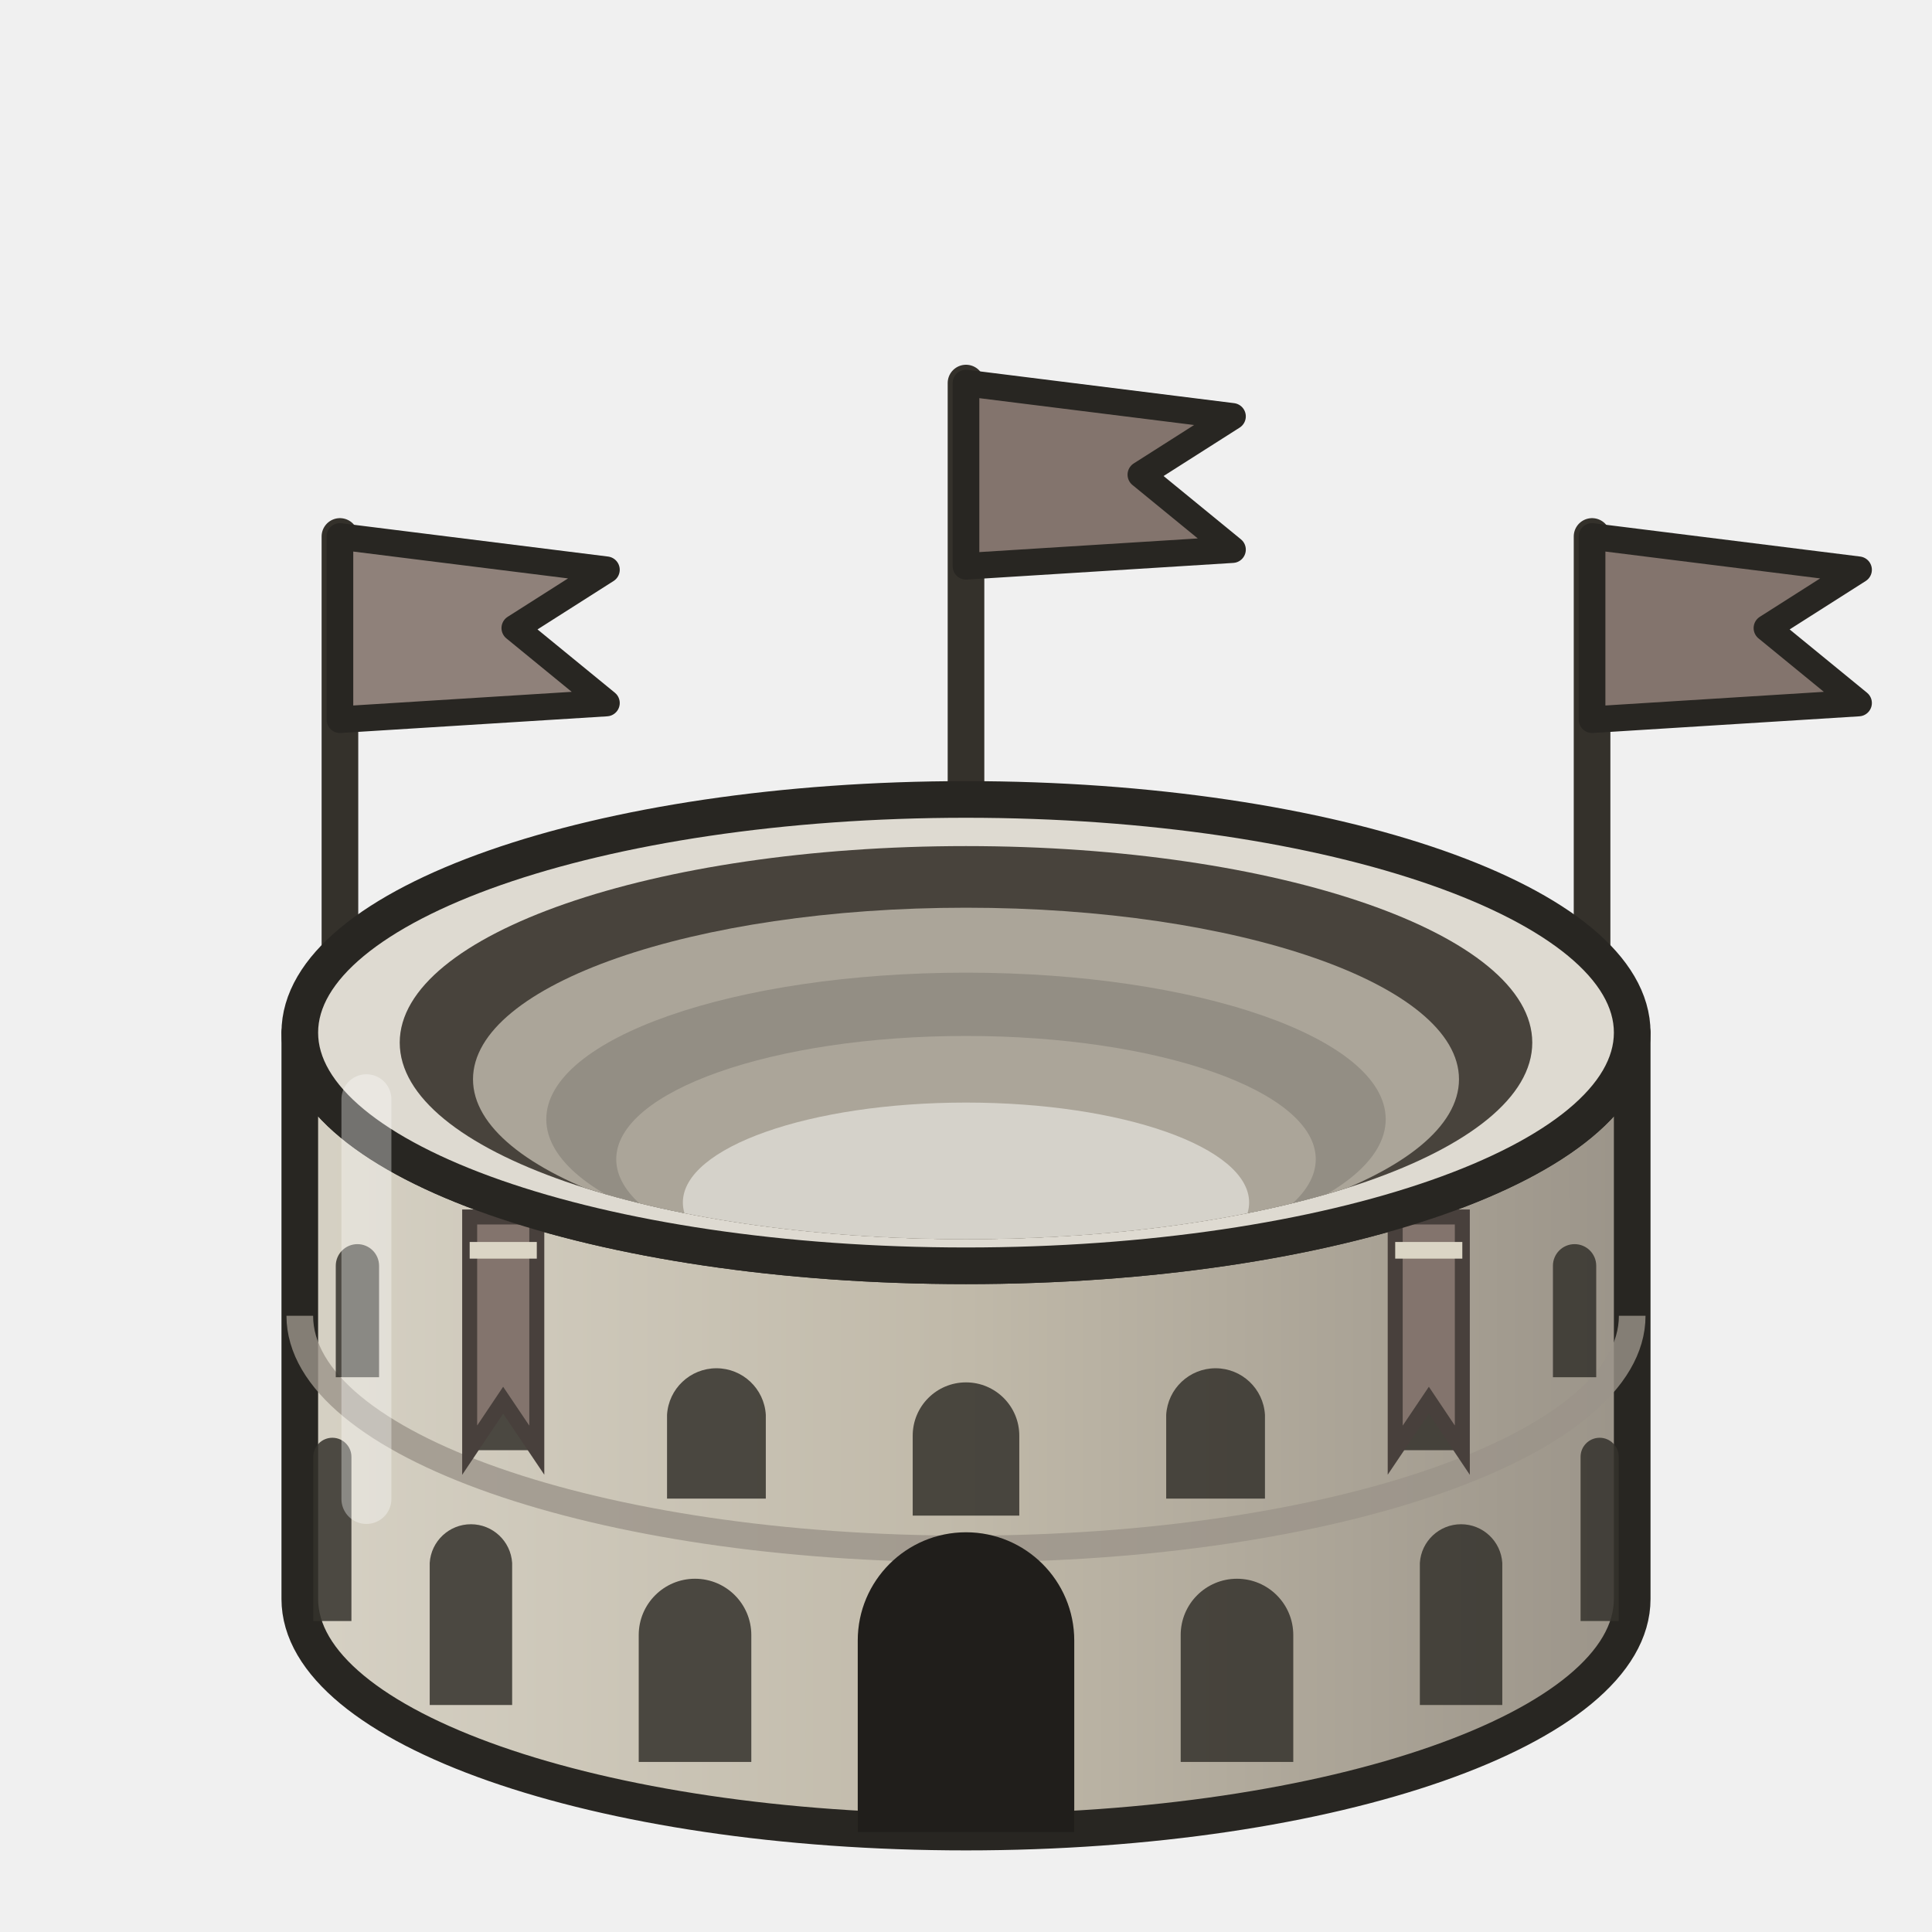
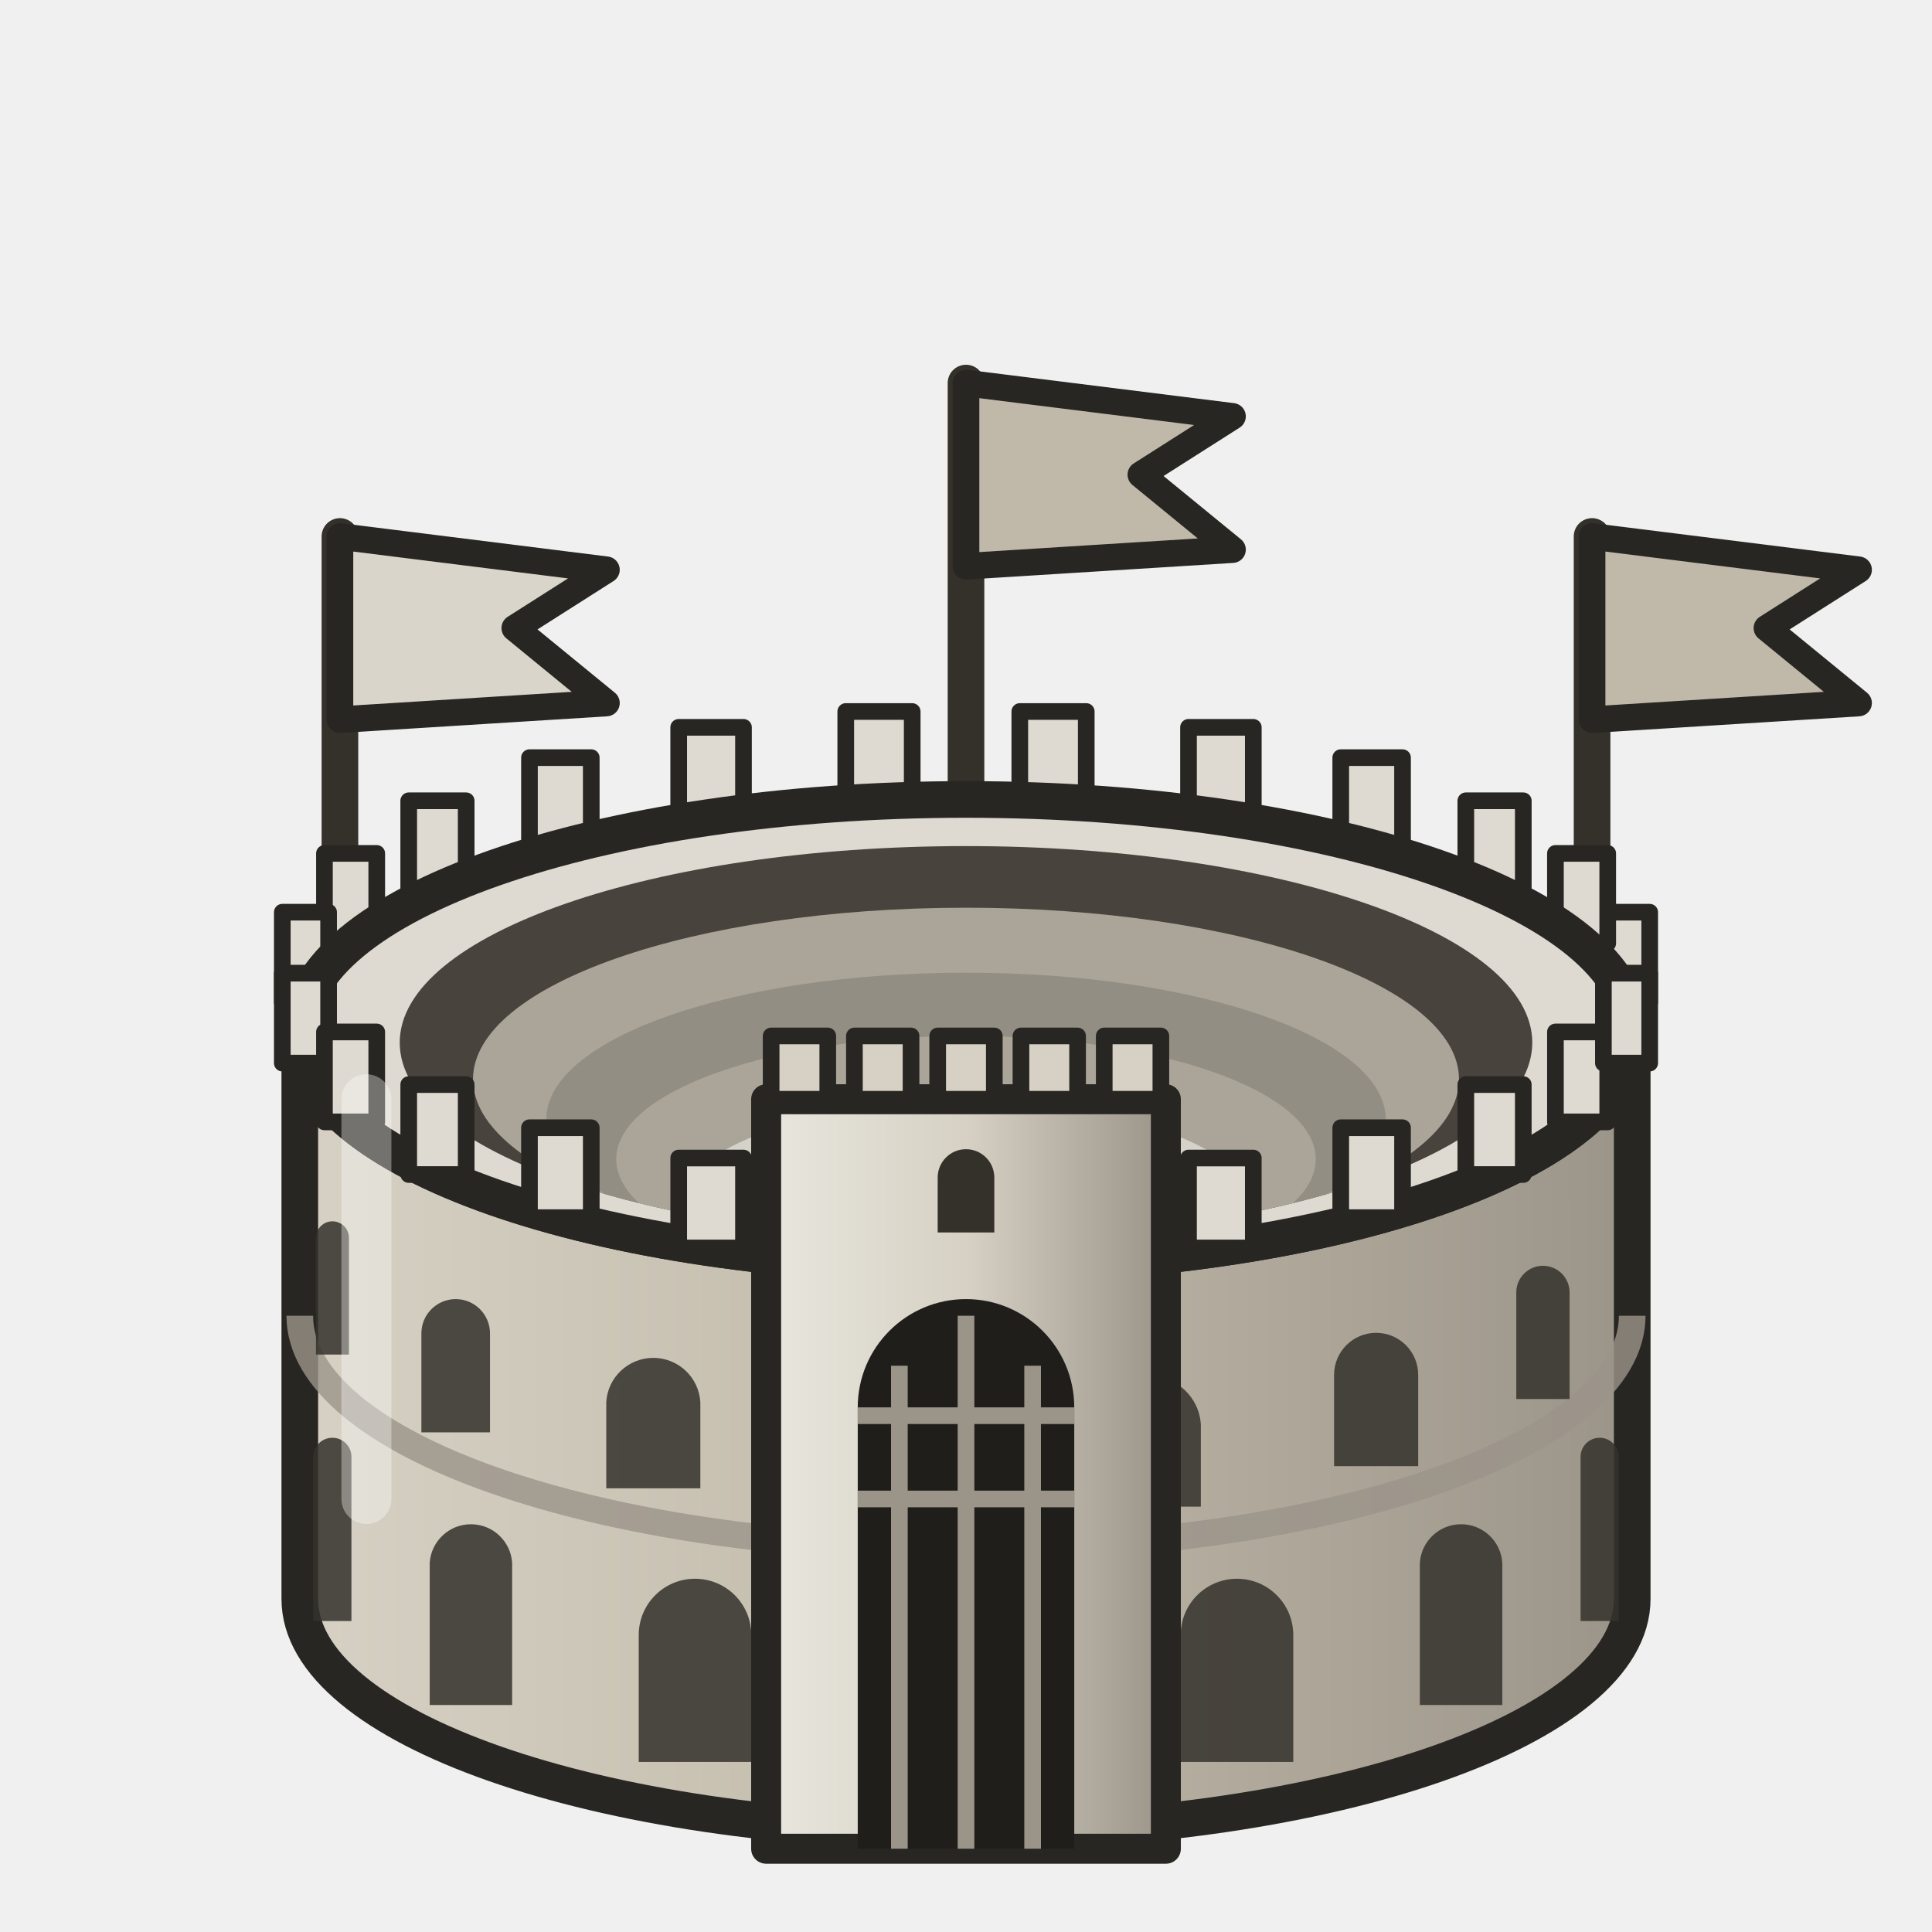
<svg xmlns="http://www.w3.org/2000/svg" viewBox="-58 -96 116 116" width="116" height="116">
  <defs>
-     <linearGradient id="arena-aw" gradientUnits="userSpaceOnUse" x1="-40" y1="0" x2="40" y2="0">
+     <linearGradient id="arena-w" gradientUnits="userSpaceOnUse" x1="-40" y1="0" x2="40" y2="0">
      <stop offset="0" stop-color="#d6d1c4" />
      <stop offset=".5" stop-color="#c0b9a9" />
      <stop offset="1" stop-color="#9b9489" />
    </linearGradient>
-     <clipPath id="arena-awc">
-       <path d="M-40,-34 L-40,0 A40,14 0 0 0 40,0 L40,-34 A40,14 0 0 1 -40,-34 Z" />
-     </clipPath>
-     <clipPath id="arena-aic">
+     <linearGradient id="arena-v" x1="0" y1="0" x2="1" y2="0">
+       <stop offset="0" stop-color="#e8e6de" />
+       <stop offset=".5" stop-color="#d6d1c4" />
+       <stop offset="1" stop-color="#9b9489" />
+     </linearGradient>
+     <clipPath id="arena-ic">
      <ellipse cx="0" cy="-33.4" rx="34" ry="11.8" />
    </clipPath>
  </defs>
  <line x1="0" y1="-47" x2="0" y2="-73" stroke="#34312b" stroke-width="2.2" stroke-linecap="round" />
-   <polygon points="0,-73 16,-71 10.5,-67.5 16,-63 0,-62" fill="#83746d" stroke="#282622" stroke-width="1.6" stroke-linejoin="round" stroke-linecap="round" />
+   <polygon points="0,-73 16,-71 10.5,-67.5 16,-63 0,-62" fill="#c0b9a9" stroke="#282622" stroke-width="1.6" stroke-linejoin="round" stroke-linecap="round" />
  <line x1="-37.59" y1="-37.79" x2="-37.59" y2="-63.79" stroke="#34312b" stroke-width="2.2" stroke-linecap="round" />
-   <polygon points="-37.59,-63.79 -21.59,-61.79 -27.09,-58.29 -21.59,-53.79 -37.59,-52.79" fill="#8f817a" stroke="#282622" stroke-width="1.6" stroke-linejoin="round" stroke-linecap="round" />
+   <polygon points="-37.59,-63.79 -21.59,-61.79 -27.09,-58.29 -21.59,-53.79 -37.59,-52.79" fill="#d9d5ca" stroke="#282622" stroke-width="1.6" stroke-linejoin="round" stroke-linecap="round" />
  <line x1="37.59" y1="-37.79" x2="37.59" y2="-63.79" stroke="#34312b" stroke-width="2.2" stroke-linecap="round" />
-   <polygon points="37.59,-63.79 53.59,-61.79 48.09,-58.29 53.59,-53.79 37.59,-52.79" fill="#83746d" stroke="#282622" stroke-width="1.6" stroke-linejoin="round" stroke-linecap="round" />
-   <path d="M-40,-34 L-40,0 A40,14 0 0 0 40,0 L40,-34 A40,14 0 0 1 -40,-34 Z" fill="url(#arena-aw)" stroke="#282622" stroke-width="2.2" stroke-linejoin="round" stroke-linecap="round" />
+   <polygon points="37.59,-63.79 53.59,-61.79 48.09,-58.29 53.59,-53.79 37.59,-52.79" fill="#c0b9a9" stroke="#282622" stroke-width="1.6" stroke-linejoin="round" stroke-linecap="round" />
+   <rect x="-7.22" y="-53.28" width="3.99" height="5.4" fill="#dedad1" stroke="#282622" stroke-width="1" stroke-linejoin="round" stroke-linecap="round" />
+   <rect x="-17.25" y="-52.33" width="3.89" height="5.4" fill="#dedad1" stroke="#282622" stroke-width="1" stroke-linejoin="round" stroke-linecap="round" />
+   <rect x="-26.21" y="-50.51" width="3.71" height="5.4" fill="#dedad1" stroke="#282622" stroke-width="1" stroke-linejoin="round" stroke-linecap="round" />
+   <rect x="-33.46" y="-47.92" width="3.45" height="5.4" fill="#dedad1" stroke="#282622" stroke-width="1" stroke-linejoin="round" stroke-linecap="round" />
+   <rect x="-38.52" y="-44.76" width="3.14" height="5.4" fill="#dedad1" stroke="#282622" stroke-width="1" stroke-linejoin="round" stroke-linecap="round" />
+   <rect x="-41.05" y="-41.23" width="2.78" height="5.4" fill="#dedad1" stroke="#282622" stroke-width="1" stroke-linejoin="round" stroke-linecap="round" />
+   <rect x="38.27" y="-41.23" width="2.78" height="5.4" fill="#dedad1" stroke="#282622" stroke-width="1" stroke-linejoin="round" stroke-linecap="round" />
+   <rect x="35.39" y="-44.76" width="3.14" height="5.4" fill="#dedad1" stroke="#282622" stroke-width="1" stroke-linejoin="round" stroke-linecap="round" />
+   <rect x="30.01" y="-47.92" width="3.45" height="5.4" fill="#dedad1" stroke="#282622" stroke-width="1" stroke-linejoin="round" stroke-linecap="round" />
+   <rect x="22.5" y="-50.51" width="3.71" height="5.4" fill="#dedad1" stroke="#282622" stroke-width="1" stroke-linejoin="round" stroke-linecap="round" />
+   <rect x="13.36" y="-52.33" width="3.89" height="5.4" fill="#dedad1" stroke="#282622" stroke-width="1" stroke-linejoin="round" stroke-linecap="round" />
+   <rect x="3.23" y="-53.28" width="3.99" height="5.4" fill="#dedad1" stroke="#282622" stroke-width="1" stroke-linejoin="round" stroke-linecap="round" />
+   <path d="M-40,-34 L-40,0 A40,14 0 0 0 40,0 L40,-34 A40,14 0 0 1 -40,-34 Z" fill="url(#arena-w)" stroke="#282622" stroke-width="2.2" stroke-linejoin="round" stroke-linecap="round" />
  <path d="M-40,-17 A40,14 0 0 0 40,-17" fill="none" stroke="#9b9489" stroke-width="1.6" opacity=".8" />
-   <path d="M-37.84,-13.31 L-37.84,-20 A1.3,1.3 0 0 1 -35.24,-20 L-35.24,-13.31 Z" fill="#34312b" opacity=".85" />
-   <path d="M-30.09,-8.93 L-30.09,-14.63 A2.3,2.3 0 0 1 -25.48,-14.63 L-25.48,-8.93 Z" fill="#34312b" opacity=".85" />
-   <path d="M-17.95,-6.02 L-17.95,-11.05 A2.97,2.97 0 0 1 -12.02,-11.05 L-12.02,-6.02 Z" fill="#34312b" opacity=".85" />
-   <path d="M-3.2,-5 L-3.2,-9.8 A3.2,3.2 0 0 1 3.2,-9.8 L3.2,-5 Z" fill="#34312b" opacity=".85" />
-   <path d="M12.02,-6.02 L12.02,-11.05 A2.97,2.97 0 0 1 17.95,-11.05 L17.95,-6.02 Z" fill="#34312b" opacity=".85" />
-   <path d="M25.48,-8.93 L25.48,-14.63 A2.3,2.3 0 0 1 30.09,-14.63 L30.09,-8.93 Z" fill="#34312b" opacity=".85" />
-   <path d="M35.24,-13.31 L35.24,-20 A1.3,1.3 0 0 1 37.84,-20 L37.84,-13.31 Z" fill="#34312b" opacity=".85" />
+   <path d="M-39.03,-14.67 L-39.03,-21.68 A0.99,0.99 0 0 1 -37.05,-21.68 L-37.05,-14.67 Z" fill="#34312b" opacity=".85" />
+   <path d="M-32.7,-10 L-32.7,-15.94 A2.06,2.06 0 0 1 -28.58,-15.94 L-28.58,-10 Z" fill="#34312b" opacity=".85" />
+   <path d="M-21.6,-6.64 L-21.6,-11.81 A2.83,2.83 0 0 1 -15.95,-11.81 L-15.95,-6.64 Z" fill="#34312b" opacity=".85" />
+   <path d="M-7.36,-5.08 L-7.36,-9.89 A3.18,3.18 0 0 1 -1,-9.89 L-1,-5.08 Z" fill="#34312b" opacity=".85" />
+   <path d="M7.95,-5.54 L7.95,-10.47 A3.08,3.08 0 0 1 14.1,-10.47 L14.1,-5.54 Z" fill="#34312b" opacity=".85" />
+   <path d="M22.1,-7.97 L22.1,-13.45 A2.52,2.52 0 0 1 27.15,-13.45 L27.15,-7.97 Z" fill="#34312b" opacity=".85" />
+   <path d="M33.04,-12 L33.04,-18.4 A1.6,1.6 0 0 1 36.24,-18.4 L36.24,-12 Z" fill="#34312b" opacity=".85" />
  <path d="M-39.19,1.33 L-39.19,-8.53 A1.14,1.14 0 0 1 -36.9,-8.53 L-36.9,1.33 Z" fill="#34312b" opacity=".85" />
  <path d="M-32.2,6.37 L-32.2,-2.16 A2.48,2.48 0 0 1 -27.25,-2.16 L-27.25,6.37 Z" fill="#34312b" opacity=".85" />
  <path d="M-19.65,9.79 L-19.65,2.17 A3.38,3.38 0 0 1 -12.89,2.17 L-12.89,9.79 Z" fill="#34312b" opacity=".85" />
  <path d="M12.89,9.79 L12.89,2.17 A3.38,3.38 0 0 1 19.65,2.17 L19.65,9.79 Z" fill="#34312b" opacity=".85" />
  <path d="M27.25,6.37 L27.25,-2.16 A2.48,2.48 0 0 1 32.2,-2.16 L32.2,6.37 Z" fill="#34312b" opacity=".85" />
  <path d="M36.9,1.33 L36.9,-8.53 A1.14,1.14 0 0 1 39.19,-8.53 L39.19,1.33 Z" fill="#34312b" opacity=".85" />
  <path d="M-6.5,14 L-6.5,2.5 A6.5,6.5 0 0 1 6.5,2.5 L6.5,14 Z" fill="#201e1b" />
-   <path d="M-29.8,-22.93 H-25.77 V-8.93 L-27.79,-11.93 L-29.8,-8.93 Z" fill="#83746d" stroke="#48403c" stroke-width=".9" />
-   <line x1="-29.8" y1="-20.93" x2="-25.77" y2="-20.93" stroke="#dbd5c5" stroke-width="1" />
-   <path d="M25.77,-22.93 H29.8 V-8.93 L27.79,-11.93 L25.77,-8.93 Z" fill="#83746d" stroke="#48403c" stroke-width=".9" />
-   <line x1="25.77" y1="-20.93" x2="29.8" y2="-20.93" stroke="#dbd5c5" stroke-width="1" />
  <ellipse cx="0" cy="-34" rx="40" ry="14" fill="#dedad1" stroke="#282622" stroke-width="2.2" stroke-linejoin="round" stroke-linecap="round" />
-   <g clip-path="url(#arena-aic)">
+   <g clip-path="url(#arena-ic)">
    <ellipse cx="0" cy="-33.4" rx="34" ry="11.8" fill="#48433c" />
    <ellipse cx="0" cy="-31.2" rx="29.6" ry="10.3" fill="#aba599" />
    <ellipse cx="0" cy="-28.8" rx="25.2" ry="8.8" fill="#938e84" />
    <ellipse cx="0" cy="-26.4" rx="21" ry="7.4" fill="#aba599" />
    <ellipse cx="0" cy="-23.8" rx="17" ry="6" fill="#d5d2ca" />
  </g>
+   <rect x="-41.05" y="-37.57" width="2.78" height="5.4" fill="#dedad1" stroke="#282622" stroke-width="1" stroke-linejoin="round" stroke-linecap="round" />
+   <rect x="-38.52" y="-34.04" width="3.14" height="5.4" fill="#dedad1" stroke="#282622" stroke-width="1" stroke-linejoin="round" stroke-linecap="round" />
+   <rect x="-33.46" y="-30.88" width="3.45" height="5.4" fill="#dedad1" stroke="#282622" stroke-width="1" stroke-linejoin="round" stroke-linecap="round" />
+   <rect x="-26.21" y="-28.29" width="3.71" height="5.4" fill="#dedad1" stroke="#282622" stroke-width="1" stroke-linejoin="round" stroke-linecap="round" />
+   <rect x="-17.25" y="-26.47" width="3.89" height="5.4" fill="#dedad1" stroke="#282622" stroke-width="1" stroke-linejoin="round" stroke-linecap="round" />
+   <rect x="-7.22" y="-25.52" width="3.99" height="5.4" fill="#dedad1" stroke="#282622" stroke-width="1" stroke-linejoin="round" stroke-linecap="round" />
+   <rect x="3.23" y="-25.52" width="3.99" height="5.4" fill="#dedad1" stroke="#282622" stroke-width="1" stroke-linejoin="round" stroke-linecap="round" />
+   <rect x="13.36" y="-26.47" width="3.89" height="5.4" fill="#dedad1" stroke="#282622" stroke-width="1" stroke-linejoin="round" stroke-linecap="round" />
+   <rect x="22.5" y="-28.29" width="3.71" height="5.4" fill="#dedad1" stroke="#282622" stroke-width="1" stroke-linejoin="round" stroke-linecap="round" />
+   <rect x="30.01" y="-30.88" width="3.45" height="5.4" fill="#dedad1" stroke="#282622" stroke-width="1" stroke-linejoin="round" stroke-linecap="round" />
+   <rect x="35.39" y="-34.04" width="3.14" height="5.4" fill="#dedad1" stroke="#282622" stroke-width="1" stroke-linejoin="round" stroke-linecap="round" />
+   <rect x="38.27" y="-37.57" width="2.78" height="5.4" fill="#dedad1" stroke="#282622" stroke-width="1" stroke-linejoin="round" stroke-linecap="round" />
+   <path d="M-12,15 V-30 H12 V15 Z" fill="url(#arena-v)" stroke="#282622" stroke-width="1.8" stroke-linejoin="round" stroke-linecap="round" />
+   <rect x="-11.7" y="-33.8" width="3.4" height="3.8" fill="#d6d1c4" stroke="#282622" stroke-width="1" stroke-linejoin="round" stroke-linecap="round" />
+   <rect x="-6.7" y="-33.8" width="3.4" height="3.8" fill="#d6d1c4" stroke="#282622" stroke-width="1" stroke-linejoin="round" stroke-linecap="round" />
+   <rect x="-1.7" y="-33.8" width="3.4" height="3.8" fill="#d6d1c4" stroke="#282622" stroke-width="1" stroke-linejoin="round" stroke-linecap="round" />
+   <rect x="3.3" y="-33.8" width="3.4" height="3.8" fill="#d6d1c4" stroke="#282622" stroke-width="1" stroke-linejoin="round" stroke-linecap="round" />
+   <rect x="8.3" y="-33.8" width="3.4" height="3.8" fill="#d6d1c4" stroke="#282622" stroke-width="1" stroke-linejoin="round" stroke-linecap="round" />
+   <path d="M-6.5,15 L-6.5,-11.5 A6.5,6.5 0 0 1 6.5,-11.5 L6.5,15 Z" fill="#201e1b" />
+   <path d="M-4,-14 V15 M0,-17 V15 M4,-14 V15 M-6.5,-11 H6.5 M-6.5,-6 H6.5" stroke="#9b9489" stroke-width="1" />
+   <path d="M-1.7,-22 L-1.7,-25.3 A1.7,1.7 0 0 1 1.7,-25.3 L1.7,-22 Z" fill="#34312b" />
  <path d="M-36,-30 L-36,-6" stroke="#fff" stroke-opacity=".35" stroke-width="3" stroke-linecap="round" />
</svg>
